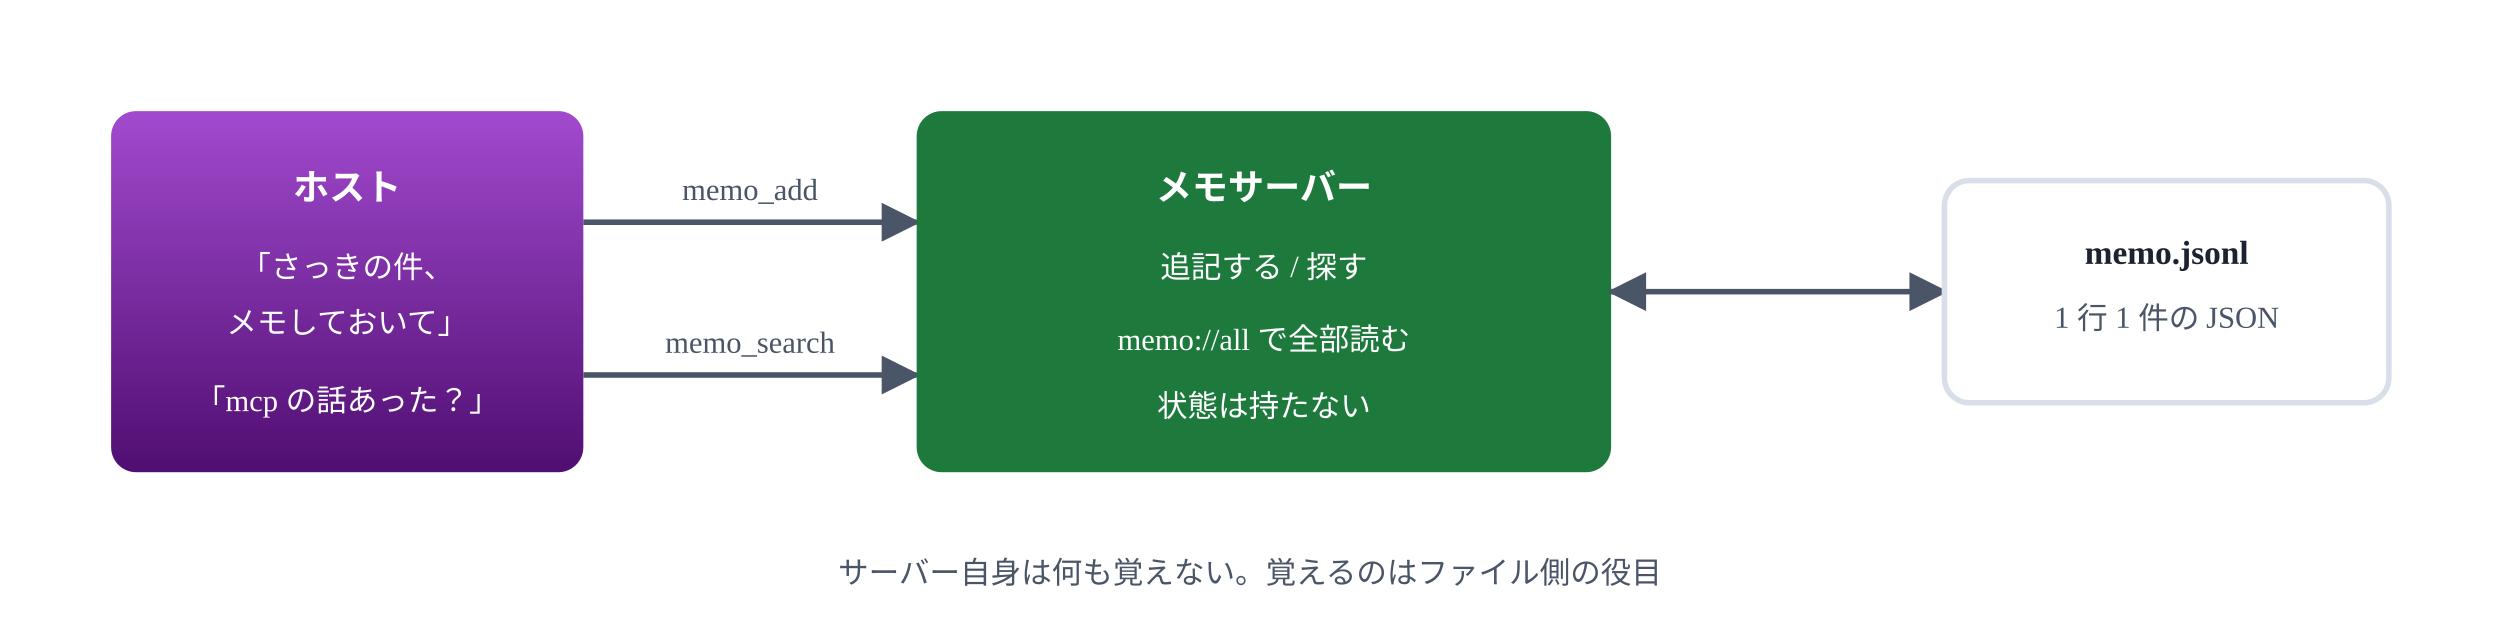
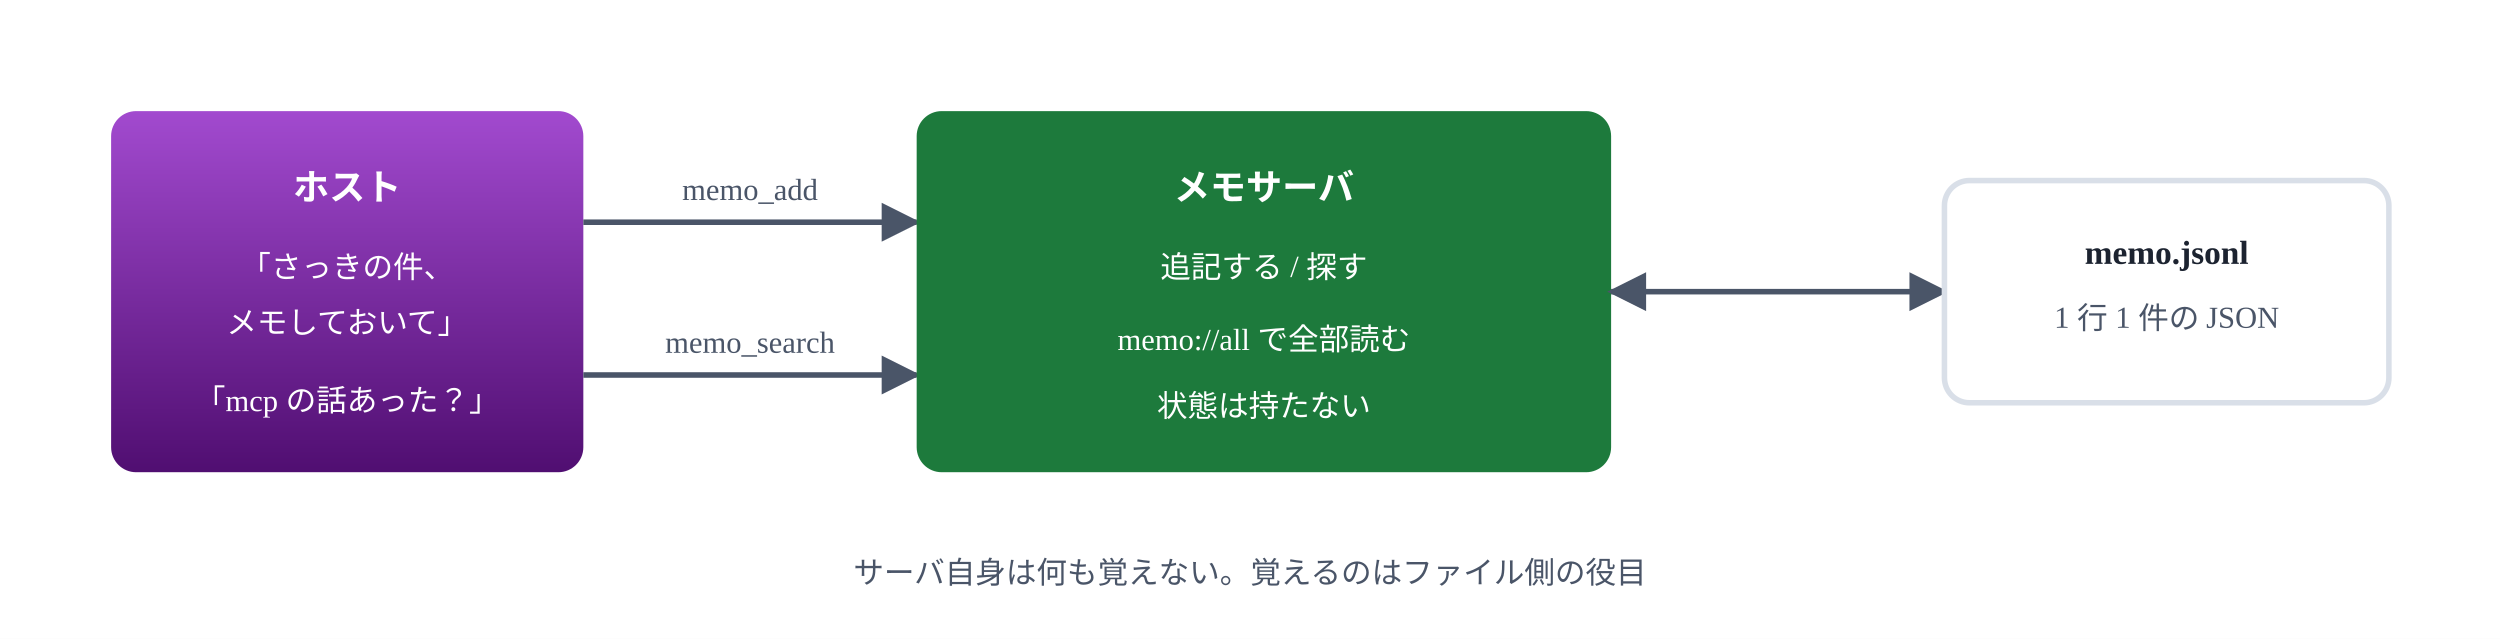
- <svg xmlns="http://www.w3.org/2000/svg" viewBox="0 0 900 230" width="900" height="230" role="img" aria-label="メモサーバーの構成">
+ <svg xmlns="http://www.w3.org/2000/svg" viewBox="0 0 900 230" width="900" height="230" role="img" aria-label="メモサーバの構成">
  <defs>
    <linearGradient id="i1" x1="0" y1="1" x2="0" y2="0">
      <stop offset="0" stop-color="hsl(280,78%,25%)" />
      <stop offset="1" stop-color="hsl(280,58%,55%)" />
    </linearGradient>
    <marker id="i2" viewBox="0 0 10 10" refX="9" refY="5" markerWidth="7" markerHeight="7" orient="auto-start-reverse">
      <path d="M 0 0 L 10 5 L 0 10 z" fill="#4a5568" />
    </marker>
  </defs>
  <rect width="100%" height="100%" fill="#ffffff" />
  <rect x="40" y="40" width="170" height="130" rx="9" fill="url(#i1)" />
  <text x="125" y="72" text-anchor="middle" font-size="13" font-weight="700" fill="#fff">ホスト</text>
  <text x="125" y="100" text-anchor="middle" font-size="11" fill="#fff">「さっきの件、</text>
  <text x="125" y="120" text-anchor="middle" font-size="11" fill="#fff">メモしておいて」</text>
  <text x="125" y="148" text-anchor="middle" font-size="11" fill="#fff">「mcp の話あった？」</text>
  <line x1="210" y1="80" x2="330" y2="80" stroke="#4a5568" stroke-width="2" marker-end="url(#i2)" />
  <text x="270" y="72" text-anchor="middle" font-size="11" fill="#4a5568">memo_add</text>
  <line x1="210" y1="135" x2="330" y2="135" stroke="#4a5568" stroke-width="2" marker-end="url(#i2)" />
  <text x="270" y="127" text-anchor="middle" font-size="11" fill="#4a5568">memo_search</text>
  <rect x="330" y="40" width="250" height="130" rx="9" fill="#1d7a3c" />
-   <text x="455" y="72" text-anchor="middle" font-size="13" font-weight="700" fill="#fff">メモサーバー</text>
+   <text x="455" y="72" text-anchor="middle" font-size="13" font-weight="700" fill="#fff">メモサーバ</text>
  <text x="455" y="100" text-anchor="middle" font-size="11" fill="#fff">追記する / 探す</text>
  <text x="455" y="126" text-anchor="middle" font-size="11" fill="#fff">memo://all で全部読む</text>
  <text x="455" y="150" text-anchor="middle" font-size="11" fill="#fff">状態は持たない</text>
  <line x1="580" y1="105" x2="700" y2="105" stroke="#4a5568" stroke-width="2" marker-end="url(#i2)" marker-start="url(#i2)" />
  <rect x="700" y="65" width="160" height="80" rx="9" fill="#ffffff" stroke="#d9dfe8" stroke-width="2" />
  <text x="780" y="95" text-anchor="middle" font-size="12" font-weight="700" fill="#1c2330">memo.jsonl</text>
  <text x="780" y="118" text-anchor="middle" font-size="11" fill="#4a5568">1 行 1 件の JSON</text>
-   <text x="450" y="210" text-anchor="middle" font-size="11" fill="#4a5568">サーバー自身は何も覚えない。覚えるのはファイル側の役目</text>
+   <text x="450" y="210" text-anchor="middle" font-size="11" fill="#4a5568">サーバ自身は何も覚えない。覚えるのはファイル側の役目</text>
</svg>
